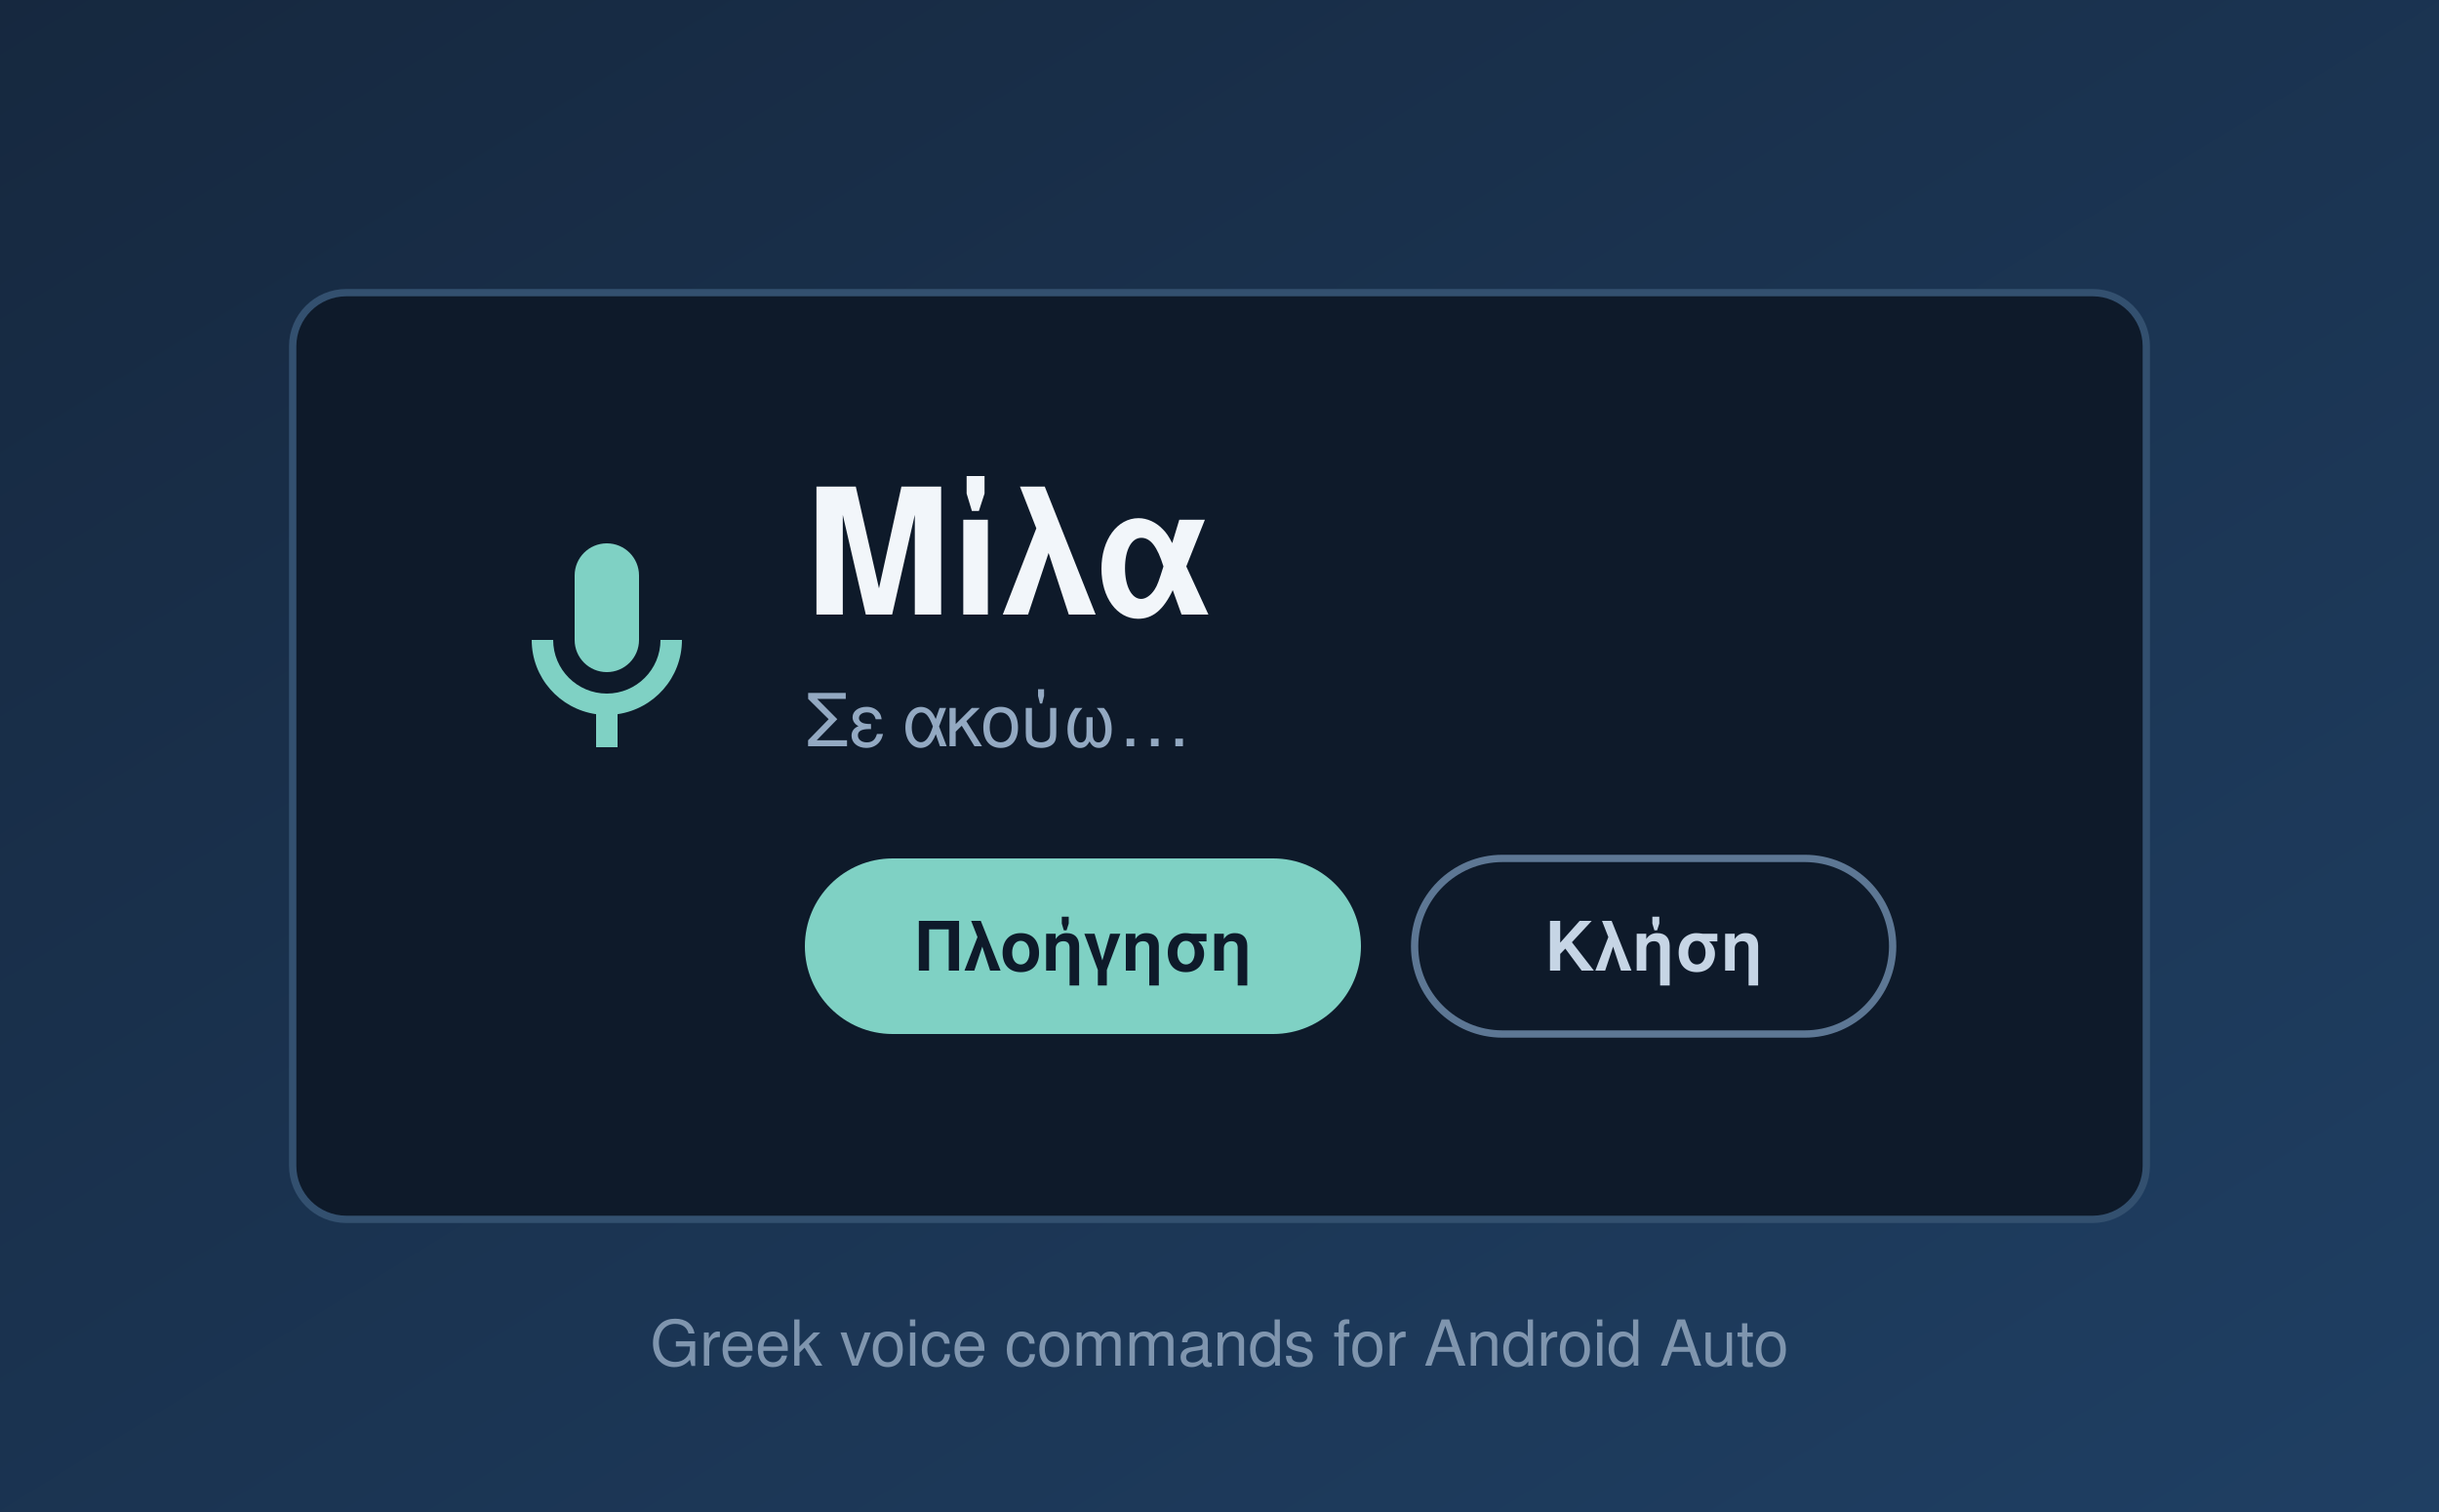
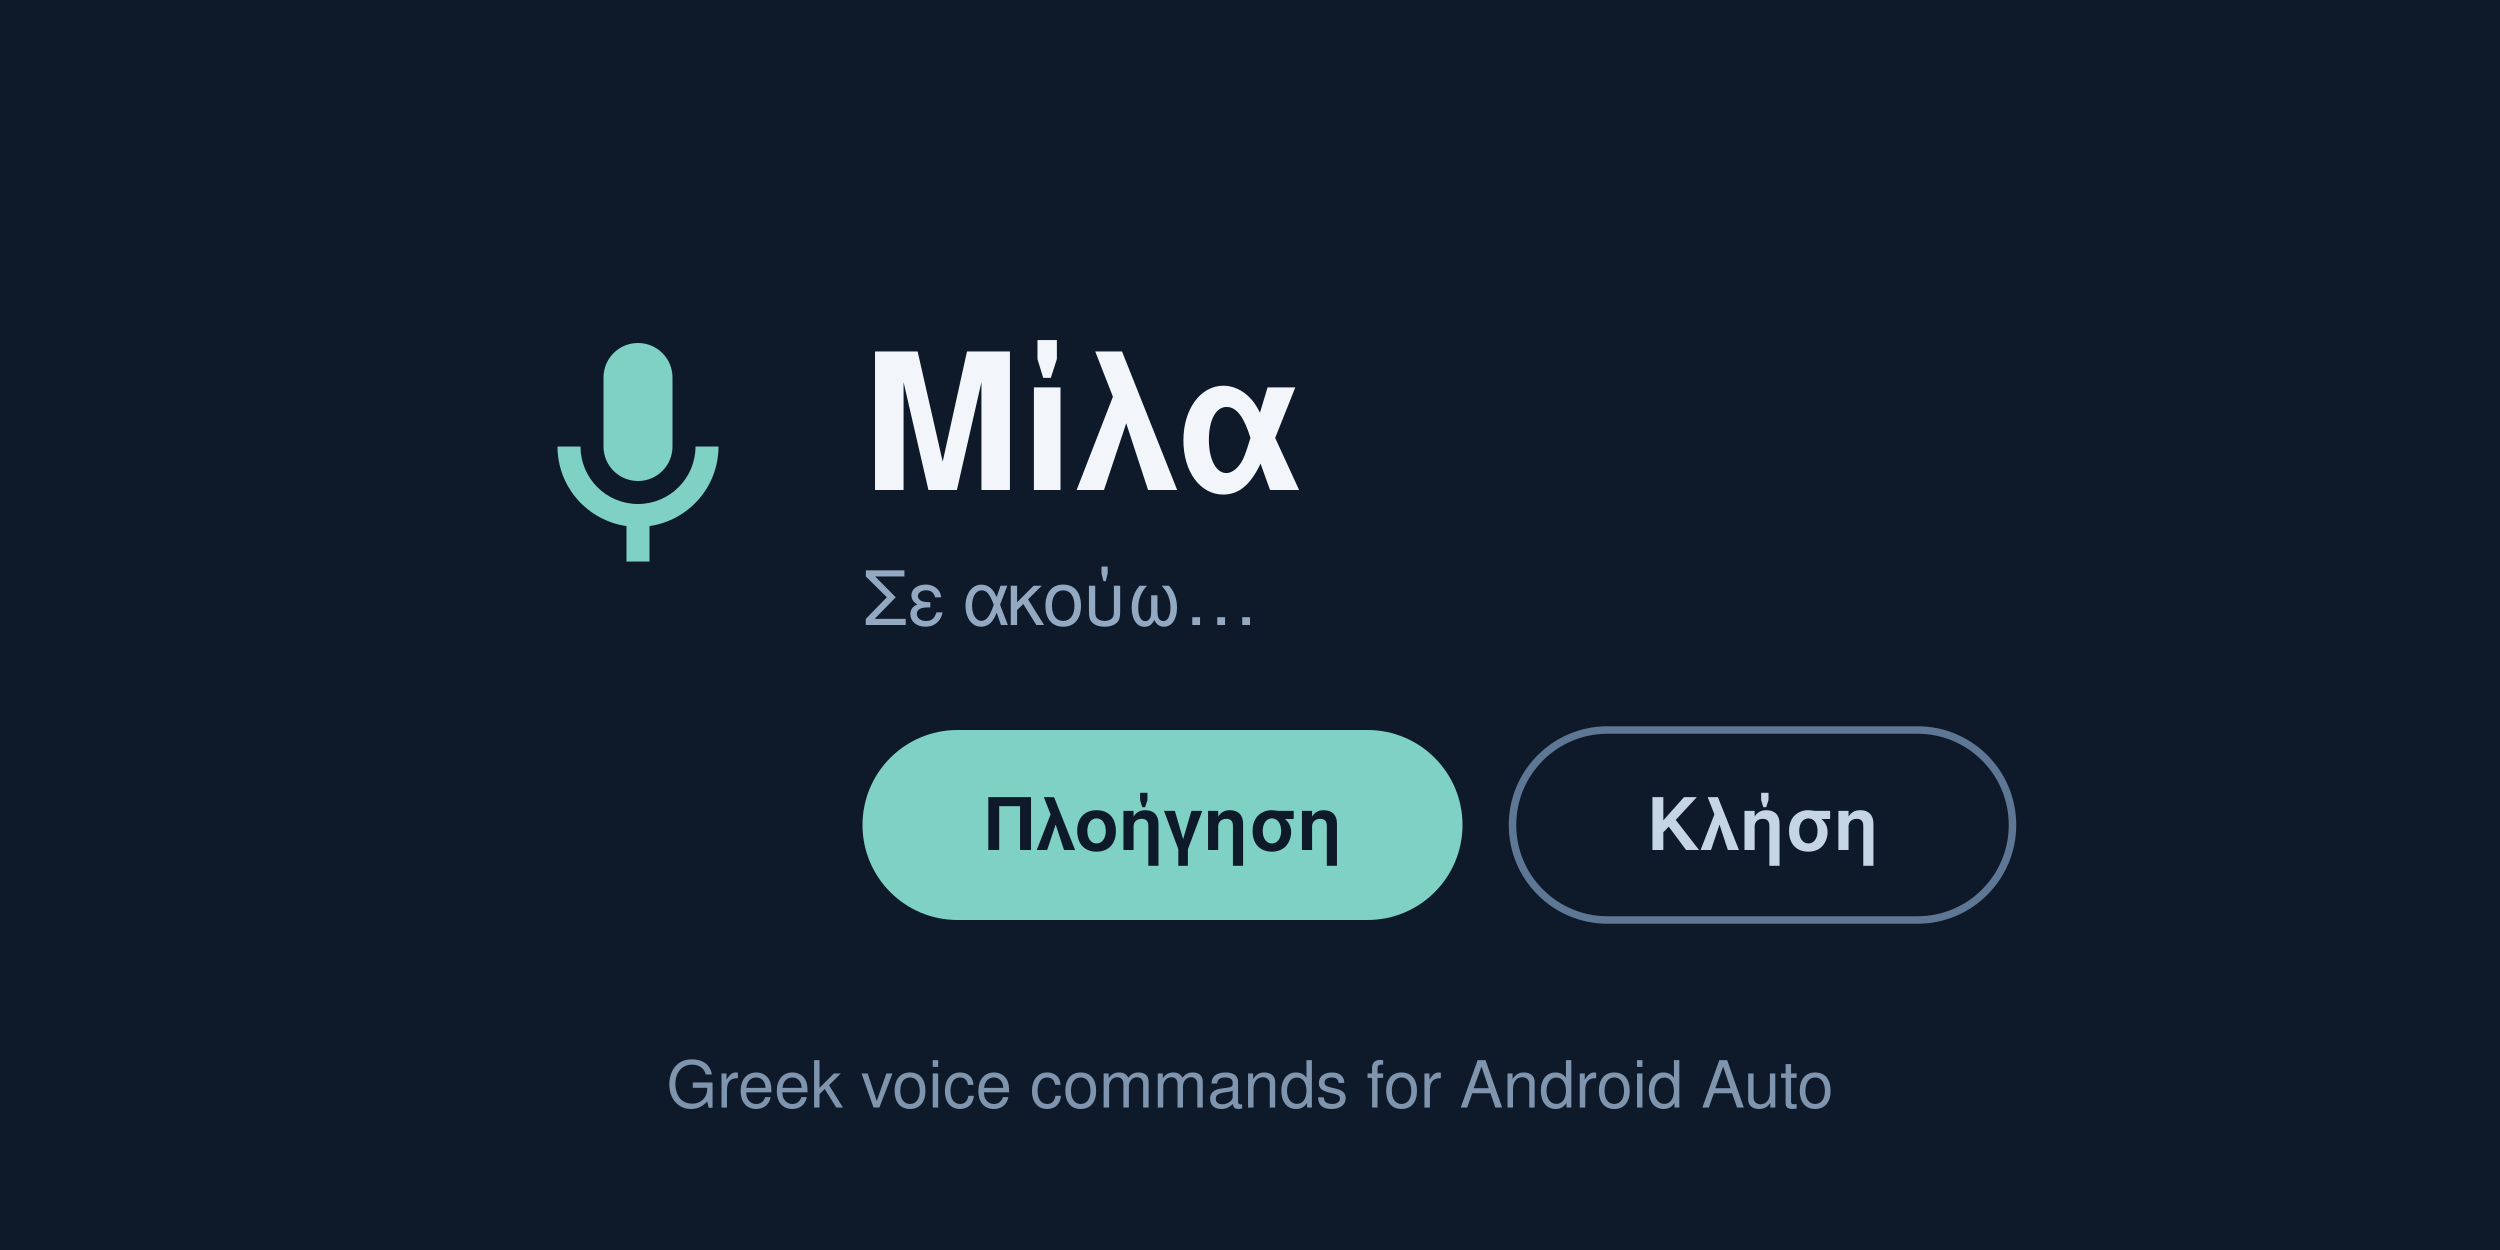
- <svg xmlns="http://www.w3.org/2000/svg" viewBox="0 0 1000 620" width="1000" height="620" role="img" aria-label="Mila — Greek voice commands for Android Auto">
-   <defs>
-     <linearGradient id="bg" x1="0" y1="0" x2="1" y2="1">
-       <stop offset="0" stop-color="#16283f" />
-       <stop offset="1" stop-color="#1f3f63" />
-     </linearGradient>
-   </defs>
-   <rect width="1000" height="620" fill="url(#bg)" />
-   <rect x="120" y="120" width="760" height="380" rx="22" fill="#0e1a2a" stroke="#33506f" stroke-width="3" />
-   <g transform="translate(196,214) scale(4.4)" fill="#7fd1c4">
+ <svg xmlns="http://www.w3.org/2000/svg" viewBox="0 0 1000 500" width="1000" height="500" role="img" aria-label="Mila — Greek voice commands for Android Auto">
+   <rect width="1000" height="500" fill="#0e1a2a" />
+   <g transform="translate(200,128) scale(4.6)" fill="#7fd1c4">
    <path d="M12,14c1.66,0 3,-1.34 3,-3V5c0,-1.66 -1.34,-3 -3,-3S9,3.34 9,5v6c0,1.66 1.34,3 3,3zM17,11c0,2.76 -2.24,5 -5,5s-5,-2.24 -5,-5H5c0,3.53 2.61,6.43 6,6.92V21h2v-3.08c3.39,-0.49 6,-3.39 6,-6.92h-2z" />
  </g>
-   <text x="330" y="252" font-family="Helvetica,Arial,sans-serif" font-size="72" font-weight="700" fill="#f2f6fa">Μίλα</text>
-   <text x="330" y="306" font-family="Helvetica,Arial,sans-serif" font-size="30" fill="#93a9c2">Σε ακούω…</text>
-   <rect x="330" y="352" width="228" height="72" rx="36" fill="#7fd1c4" />
-   <text x="444" y="398" text-anchor="middle" font-family="Helvetica,Arial,sans-serif" font-size="28" font-weight="600" fill="#0e1a2a">Πλοήγηση</text>
-   <rect x="580" y="352" width="196" height="72" rx="36" fill="none" stroke="#5d7794" stroke-width="3" />
-   <text x="678" y="398" text-anchor="middle" font-family="Helvetica,Arial,sans-serif" font-size="28" font-weight="600" fill="#c6d5e5">Κλήση</text>
-   <text x="500" y="560" text-anchor="middle" font-family="Helvetica,Arial,sans-serif" font-size="26" fill="#7f95ae">Greek voice commands for Android Auto</text>
+   <text x="345" y="196" font-family="Helvetica,Arial,sans-serif" font-size="76" font-weight="700" fill="#f2f6fa">Μίλα</text>
+   <text x="345" y="250" font-family="Helvetica,Arial,sans-serif" font-size="30" fill="#93a9c2">Σε ακούω…</text>
+   <rect x="345" y="292" width="240" height="76" rx="38" fill="#7fd1c4" />
+   <text x="465" y="340" text-anchor="middle" font-family="Helvetica,Arial,sans-serif" font-size="29" font-weight="600" fill="#0e1a2a">Πλοήγηση</text>
+   <rect x="605" y="292" width="200" height="76" rx="38" fill="none" stroke="#5d7794" stroke-width="3" />
+   <text x="705" y="340" text-anchor="middle" font-family="Helvetica,Arial,sans-serif" font-size="29" font-weight="600" fill="#c6d5e5">Κλήση</text>
+   <text x="500" y="443" text-anchor="middle" font-family="Helvetica,Arial,sans-serif" font-size="26" fill="#7f95ae">Greek voice commands for Android Auto</text>
</svg>
